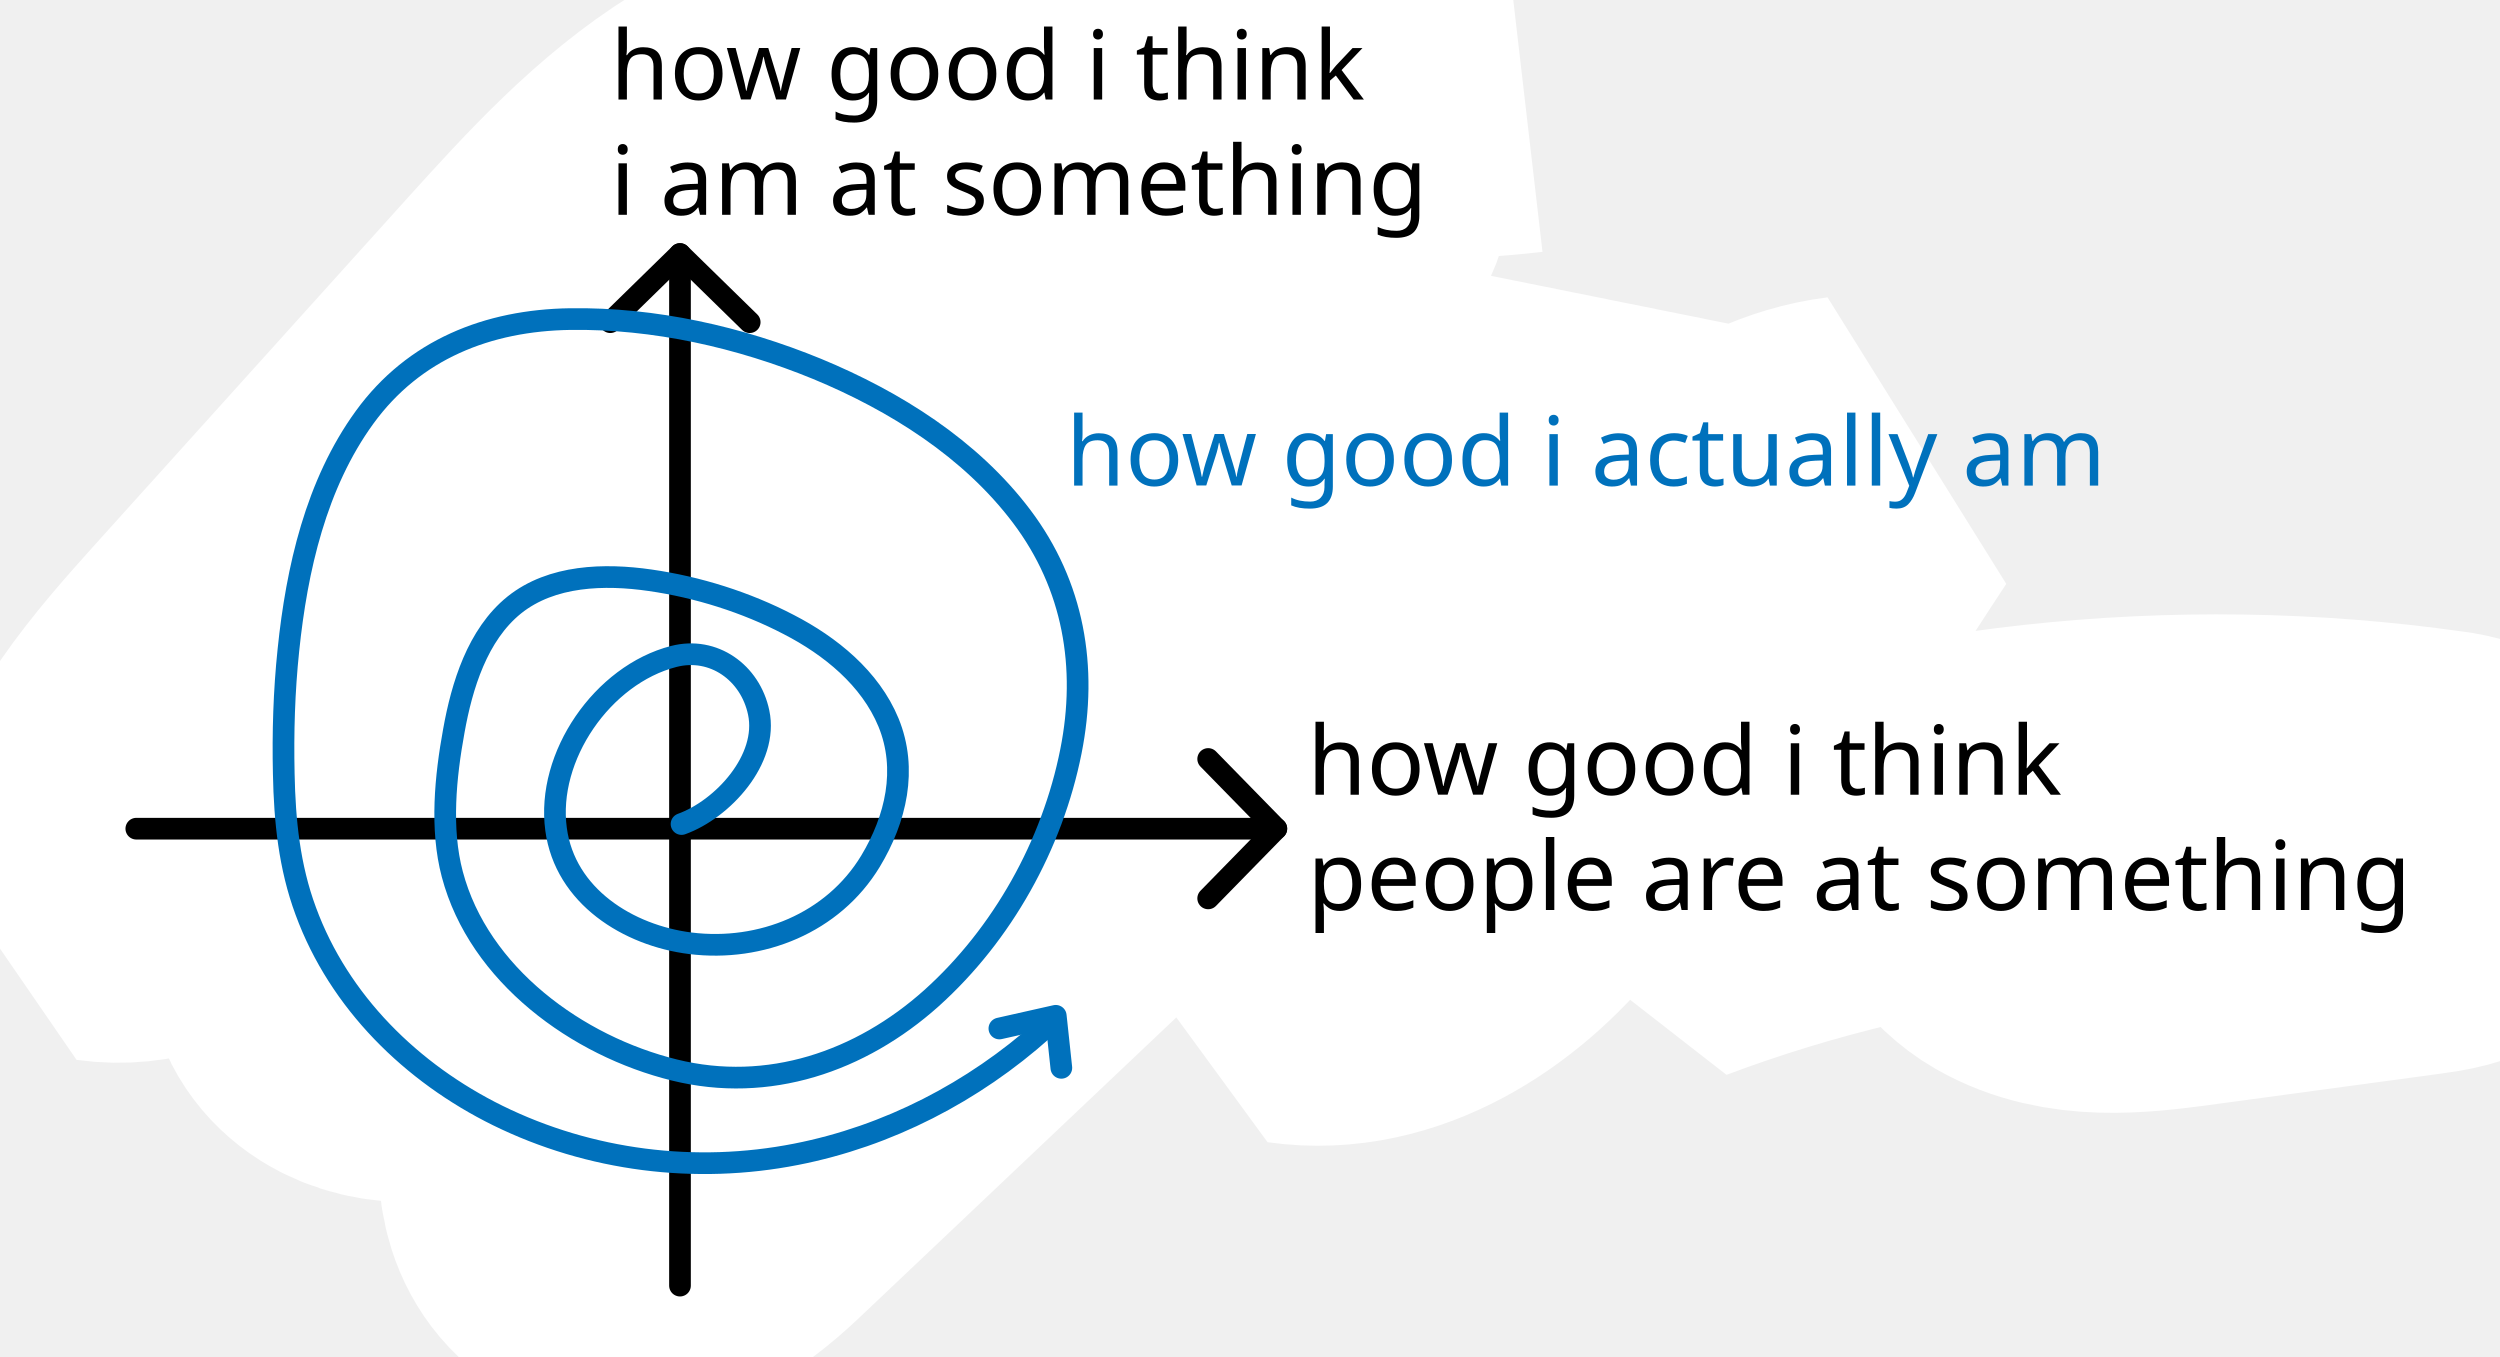
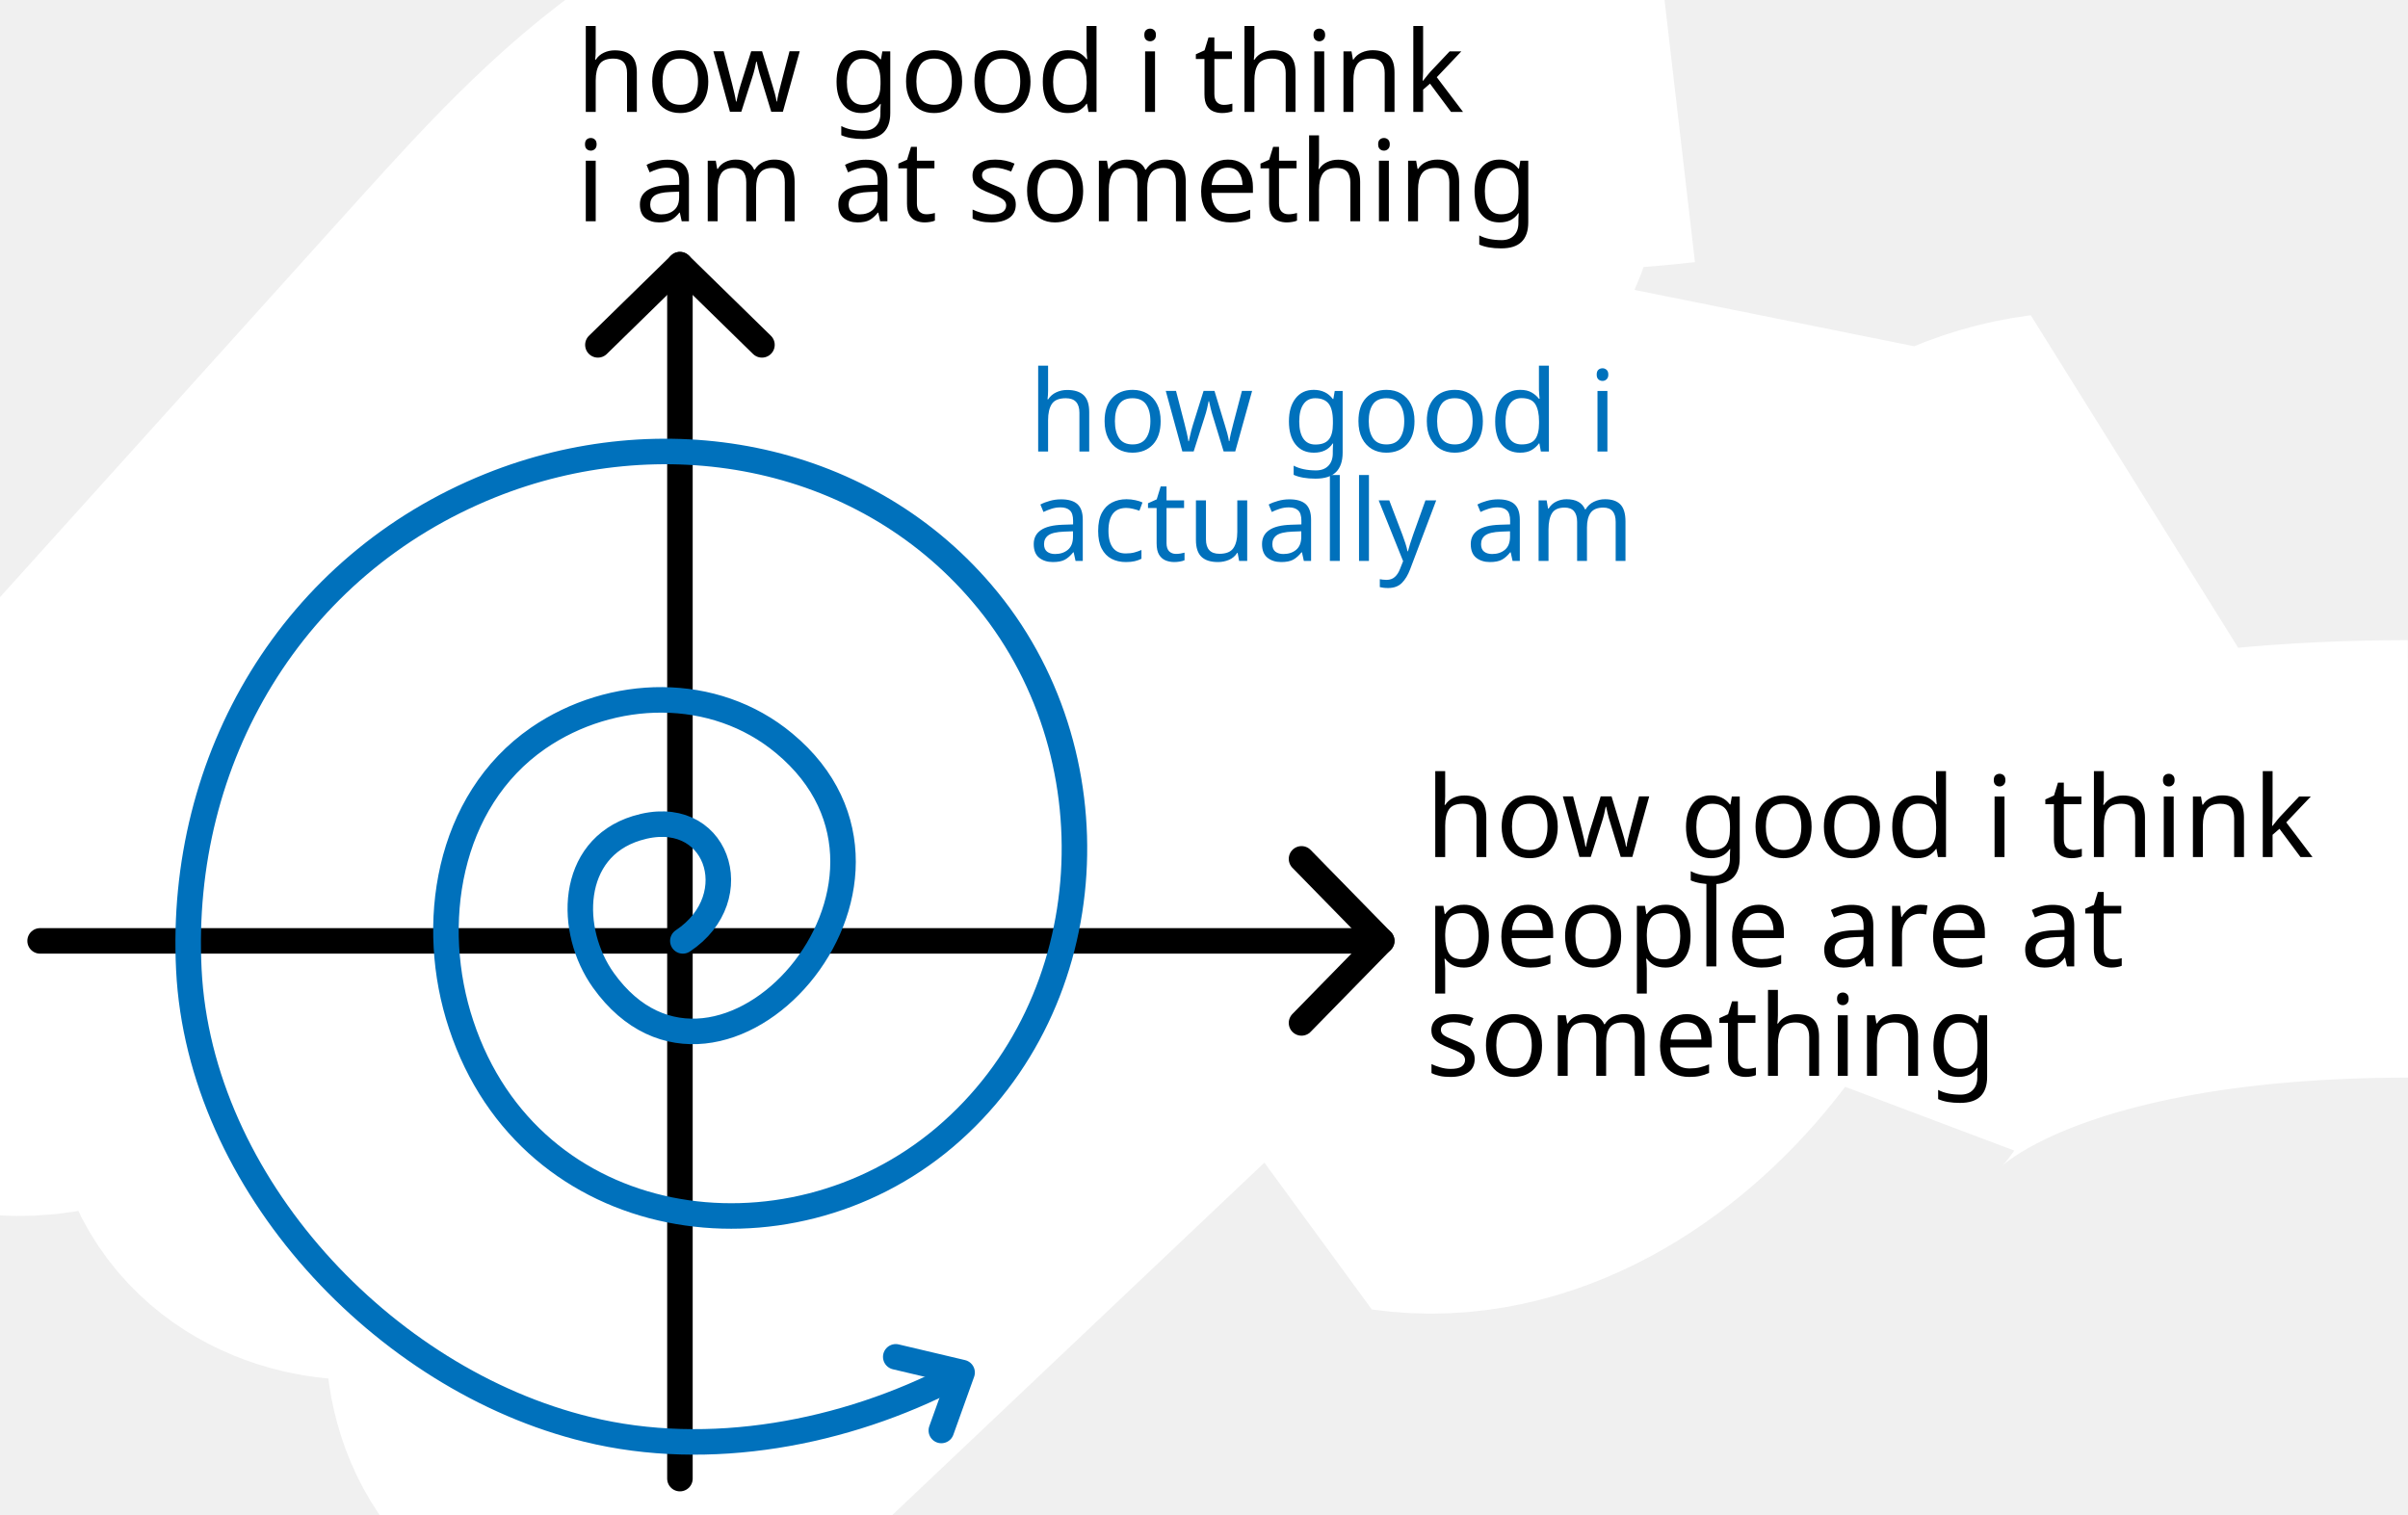
- <svg xmlns="http://www.w3.org/2000/svg" version="1.1" id="Layer_1" x="0px" y="0px" viewBox="0 0 807 438" enable-background="new 0 0 807 438" xml:space="preserve">
-   <path fill="none" stroke="#FFFFFF" stroke-width="120" stroke-linejoin="bevel" stroke-miterlimit="10" d="M491,21.7  c-43.1,5-86.6,0-129.9-0.2s-88.4,4.9-125.3,27.8c-23,14.3-41.5,34.7-59.7,54.8c-33.6,37.3-67.2,74.5-100.8,111.8  C57.5,235.7,39,256.7,33,282.7c24.4,3.4,44.6-17.8,60.1-37c40.5-49.8,82.4-99.3,133.7-137.8s113.5-65.5,177.6-64.4  c8.6,0.2,18.8,1.9,22.4,9.7c5.2,11.1-7.5,21.9-18.2,27.9c-99.1,54.6-192.9,118.7-279.9,191.1c-13.4,11.2-28,28.3-20,43.8  c5.4,10.5,19.5,14,30.9,11c11.4-3,20.9-10.9,30-18.4c72.1-59.6,150.7-111.2,233.9-153.8c-43.1,78.9-125.7,126-195.6,182.7  c-9.4,7.7-19,16-23.5,27.3c-4.5,11.3-2.1,26.3,8.5,32.3c14.2,8.1,31.2-3.9,43.1-15.2c89.1-84.4,178.2-168.8,267.4-253.1  c14.1,31.9-5.8,68.4-28.8,94.6c-23,26.2-51.2,51.5-57,85.9c27.5,3.9,54-13.4,71.4-35.1c17.4-21.6,28.2-47.7,43.6-70.8  c15.3-23.1,37.4-44.4,64.9-47.9c-27.5,41.8-55.7,85.6-61.3,135.3c79.5-29.9,166.5-39.4,250.6-27.5c4.5,0.6,9.5,1.7,11.8,5.5  c2.8,4.4,0.3,10.6-3.9,13.7s-9.6,3.9-14.8,4.6c-24.8,3.4-49.6,6.7-74.5,10.1c-17.1,2.3-35.7,4.4-50.7-4.2  c-15-8.6-21.7-32.6-7.9-43.1" />
-   <path fill="none" stroke="#000000" stroke-width="7" stroke-linecap="round" stroke-miterlimit="10" d="M221.7,391.2" />
+ <svg xmlns="http://www.w3.org/2000/svg" version="1.1" id="Layer_1" x="0px" y="0px" viewBox="0 0 660.5 415.5" enable-background="new 0 0 660.5 415.5" xml:space="preserve">
+   <path fill="none" stroke="#FFFFFF" stroke-width="120" stroke-linejoin="bevel" stroke-miterlimit="10" d="M458,12.3  c-43.1,5-86.6,0-129.9-0.2S239.7,17,202.8,39.9c-23,14.3-41.5,34.7-59.7,54.8C109.5,132,75.9,169.2,42.3,206.5  C24.5,226.3,6,247.3,0,273.2c24.4,3.4,44.6-17.8,60.1-37c40.5-49.8,82.4-99.3,133.7-137.8s113.5-65.5,177.6-64.4  c8.6,0.2,18.8,1.9,22.4,9.7c5.2,11.1-7.5,21.9-18.2,27.9c-99.1,54.6-192.9,118.7-279.9,191.1c-13.4,11.2-28,28.3-20,43.8  c5.4,10.5,19.5,14,30.9,11c11.4-3,20.9-10.9,30-18.4c72.1-59.6,150.7-111.2,233.9-153.8C327.5,224.2,244.9,271.3,175,328  c-9.4,7.7-19,16-23.5,27.3c-4.5,11.3-2.1,26.3,8.5,32.3c14.2,8.1,31.2-3.9,43.1-15.2c89.1-84.4,178.2-168.8,267.4-253.1  c14.1,31.9-5.8,68.4-28.8,94.6c-23,26.2-51.2,51.5-57,85.9c27.5,3.9,54-13.4,71.4-35.1c17.4-21.6,28.2-47.7,43.6-70.8  c15.3-23.1,37.4-44.4,64.9-47.9c-27.5,41.8-55.7,85.6-61.3,135.3c0,0,31.8-45.6,157.2-45.7" />
+   <path fill="none" stroke="#000000" stroke-width="7" stroke-linecap="round" stroke-miterlimit="10" d="M188.7,381.7" />
  <g>
-     <line fill="none" stroke="#000000" stroke-width="7" stroke-linecap="round" stroke-linejoin="round" stroke-miterlimit="10" x1="219.5" y1="415" x2="219.5" y2="82" />
-     <line fill="none" stroke="#000000" stroke-width="7" stroke-linecap="round" stroke-linejoin="round" stroke-miterlimit="10" x1="44" y1="267.5" x2="412" y2="267.5" />
-     <polyline fill="none" stroke="#000000" stroke-width="7" stroke-linecap="round" stroke-linejoin="round" stroke-miterlimit="10" points="   197,104 219.5,82 242,104  " />
-     <polyline fill="none" stroke="#000000" stroke-width="7" stroke-linecap="round" stroke-linejoin="round" stroke-miterlimit="10" points="   390,245 412,267.5 390,290  " />
+     <line fill="none" stroke="#000000" stroke-width="7" stroke-linecap="round" stroke-linejoin="round" stroke-miterlimit="10" x1="186.5" y1="405.6" x2="186.5" y2="72.6" />
+     <line fill="none" stroke="#000000" stroke-width="7" stroke-linecap="round" stroke-linejoin="round" stroke-miterlimit="10" x1="11" y1="258.1" x2="379" y2="258.1" />
+     <polyline fill="none" stroke="#000000" stroke-width="7" stroke-linecap="round" stroke-linejoin="round" stroke-miterlimit="10" points="   164,94.6 186.5,72.6 209,94.6  " />
+     <polyline fill="none" stroke="#000000" stroke-width="7" stroke-linecap="round" stroke-linejoin="round" stroke-miterlimit="10" points="   357,235.6 379,258.1 357,280.6  " />
  </g>
  <g>
-     <text transform="matrix(1 0 0 1 197.0029 32.1328)">
+     <text transform="matrix(1 0 0 1 158.0388 30.6974)">
      <tspan x="0" y="0" font-family="'PermanentMarker'" font-size="31">how good i think </tspan>
-       <tspan x="0" y="37.2" font-family="'PermanentMarker'" font-size="31">i am at something</tspan>
+       <tspan x="0" y="30" font-family="'PermanentMarker'" font-size="31">i am at something</tspan>
    </text>
  </g>
  <g>
-     <text transform="matrix(1 0 0 1 422.0029 256.5415)">
+     <text transform="matrix(1 0 0 1 391.0428 235.1056)">
      <tspan x="0" y="0" font-family="'PermanentMarker'" font-size="31">how good i think</tspan>
-       <tspan x="0" y="37.2" font-family="'PermanentMarker'" font-size="31">people are at something</tspan>
+       <tspan x="0" y="30" font-family="'PermanentMarker'" font-size="31">people are at</tspan>
+       <tspan x="0" y="60" font-family="'PermanentMarker'" font-size="31">something</tspan>
    </text>
  </g>
  <g>
-     <text transform="matrix(1 0 0 1 344.0864 156.7456)" fill="#0071BC" font-family="'PermanentMarker'" font-size="31">how good i actually am</text>
+     <text transform="matrix(1 0 0 1 282.1243 123.8658)">
+       <tspan x="0" y="0" fill="#0071BC" font-family="'PermanentMarker'" font-size="31">how good i</tspan>
+       <tspan x="0" y="30" fill="#0071BC" font-family="'PermanentMarker'" font-size="31">actually am</tspan>
+     </text>
  </g>
-   <path fill="none" stroke="#0071BC" stroke-width="7" stroke-linecap="round" stroke-miterlimit="10" d="M220,266  c13.3-4.8,28.1-20.9,24.9-36c-2.7-12.9-14.6-21.4-27.4-18.1c-23,5.9-41.2,32.3-38,55.8c2.9,21.6,23.3,34.3,43.4,36.8  c22.7,2.8,46-6.5,58.1-26.5c8.2-13.6,12-29.7,5.8-44.8c-5.9-14.3-18.8-24.7-32.2-31.6c-13.8-7.2-29.4-12.1-44.8-14.3  c-14.6-2.1-31.7-1.7-43.8,8c-11.9,9.6-16.9,26.1-19.5,40.6c-2.7,14.8-4.4,31.6-0.5,46.3c8.6,32.5,40.4,55.5,71.7,63.2  c30.3,7.5,60.1-2.7,83-23.2c22.9-20.6,39-49.5,45-79.7c5.4-27.1,0.9-53.5-15.9-75.8c-16.5-21.9-40.9-37.2-66-47.6  c-25.1-10.3-52.6-16.5-79.8-16.1c-26.5,0.4-50.4,9.8-66.3,31.7c-15.7,21.6-21.9,49-24.6,75.1c-1.4,13.3-1.8,26.7-1.5,40  c0.3,15.2,1.8,30,7.1,44.3c10.8,29.4,34.2,52.3,62,66c29.7,14.6,63.8,18.9,96.3,12.5c29.6-5.8,57.2-20.1,79.7-40.2" />
-   <path fill="none" stroke="#0071BC" stroke-width="7" stroke-linecap="round" stroke-linejoin="round" stroke-miterlimit="10" d="  M322.6,332c6.1-1.4,12.1-2.7,18.2-4.1c0.6,5.6,1.2,11.2,1.8,16.8" />
+   <g>
+     <path fill="none" stroke="#0071BC" stroke-width="7" stroke-linecap="round" stroke-miterlimit="10" d="M187.3,258.1   c18.1-12,9.3-37.7-12.7-30.9c-18.5,5.7-18.8,28.1-9.1,41.7c31.6,44.2,95.7-26.7,49.6-65c-19.2-16-47.3-15.3-67.5-1.4   c-25,17.3-30.2,51.3-21.1,78.6c19,57.4,89.1,67.7,132.6,30.9c43.8-37.1,47.2-106.1,10.2-149.3c-33.4-39.1-88.3-48.2-134.8-29.5   C80.3,155,48.9,208,51.8,266c2.9,58.6,53.4,112.5,109.3,126.1c33.4,8.2,70.7,1.1,100.8-14.6" />
+     <path fill="none" stroke="#0071BC" stroke-width="7" stroke-linecap="round" stroke-linejoin="round" stroke-miterlimit="10" d="   M245.7,372.2c6.1,1.4,12.1,2.9,18.2,4.3c-1.9,5.3-3.8,10.6-5.7,15.9" />
+   </g>
</svg>
